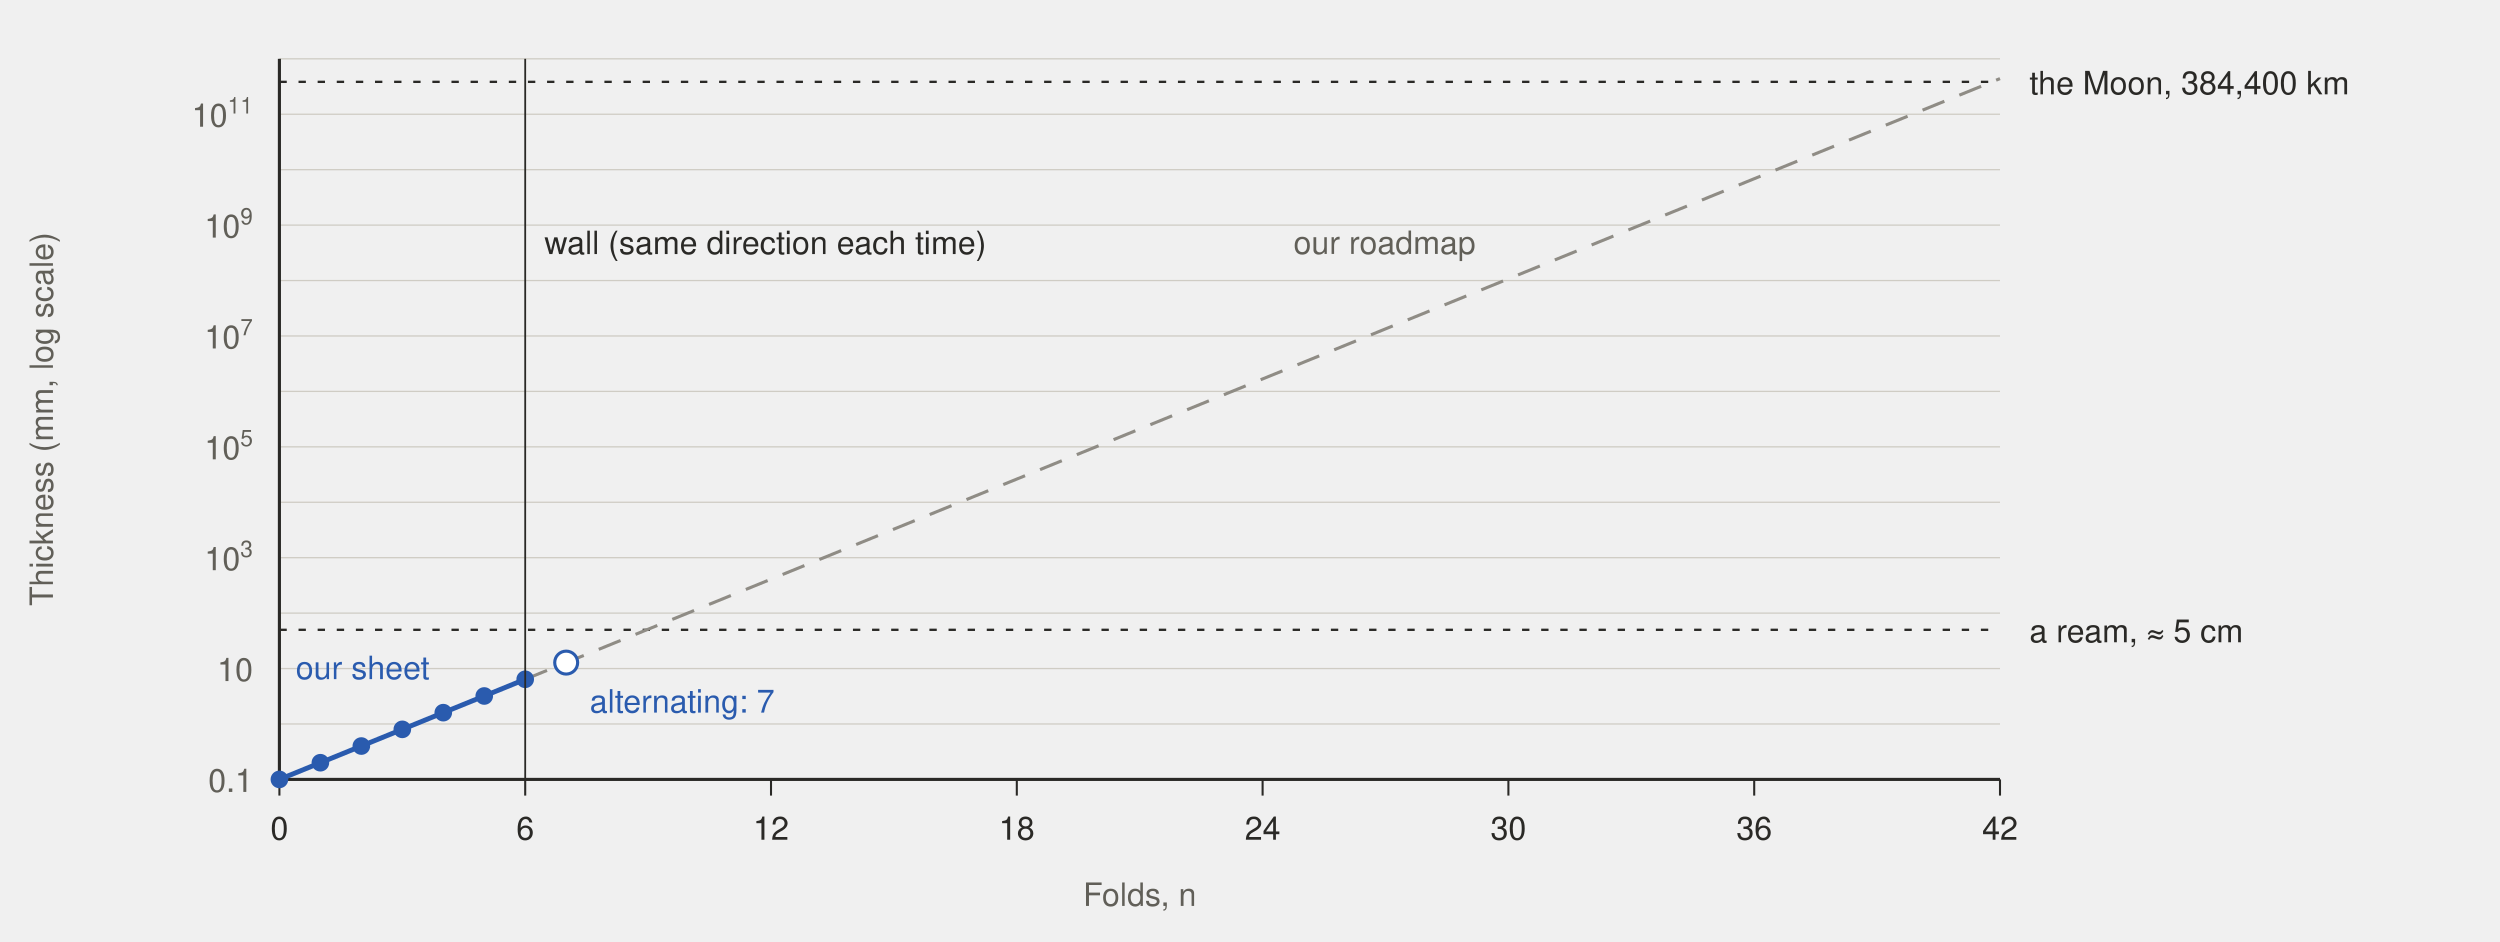
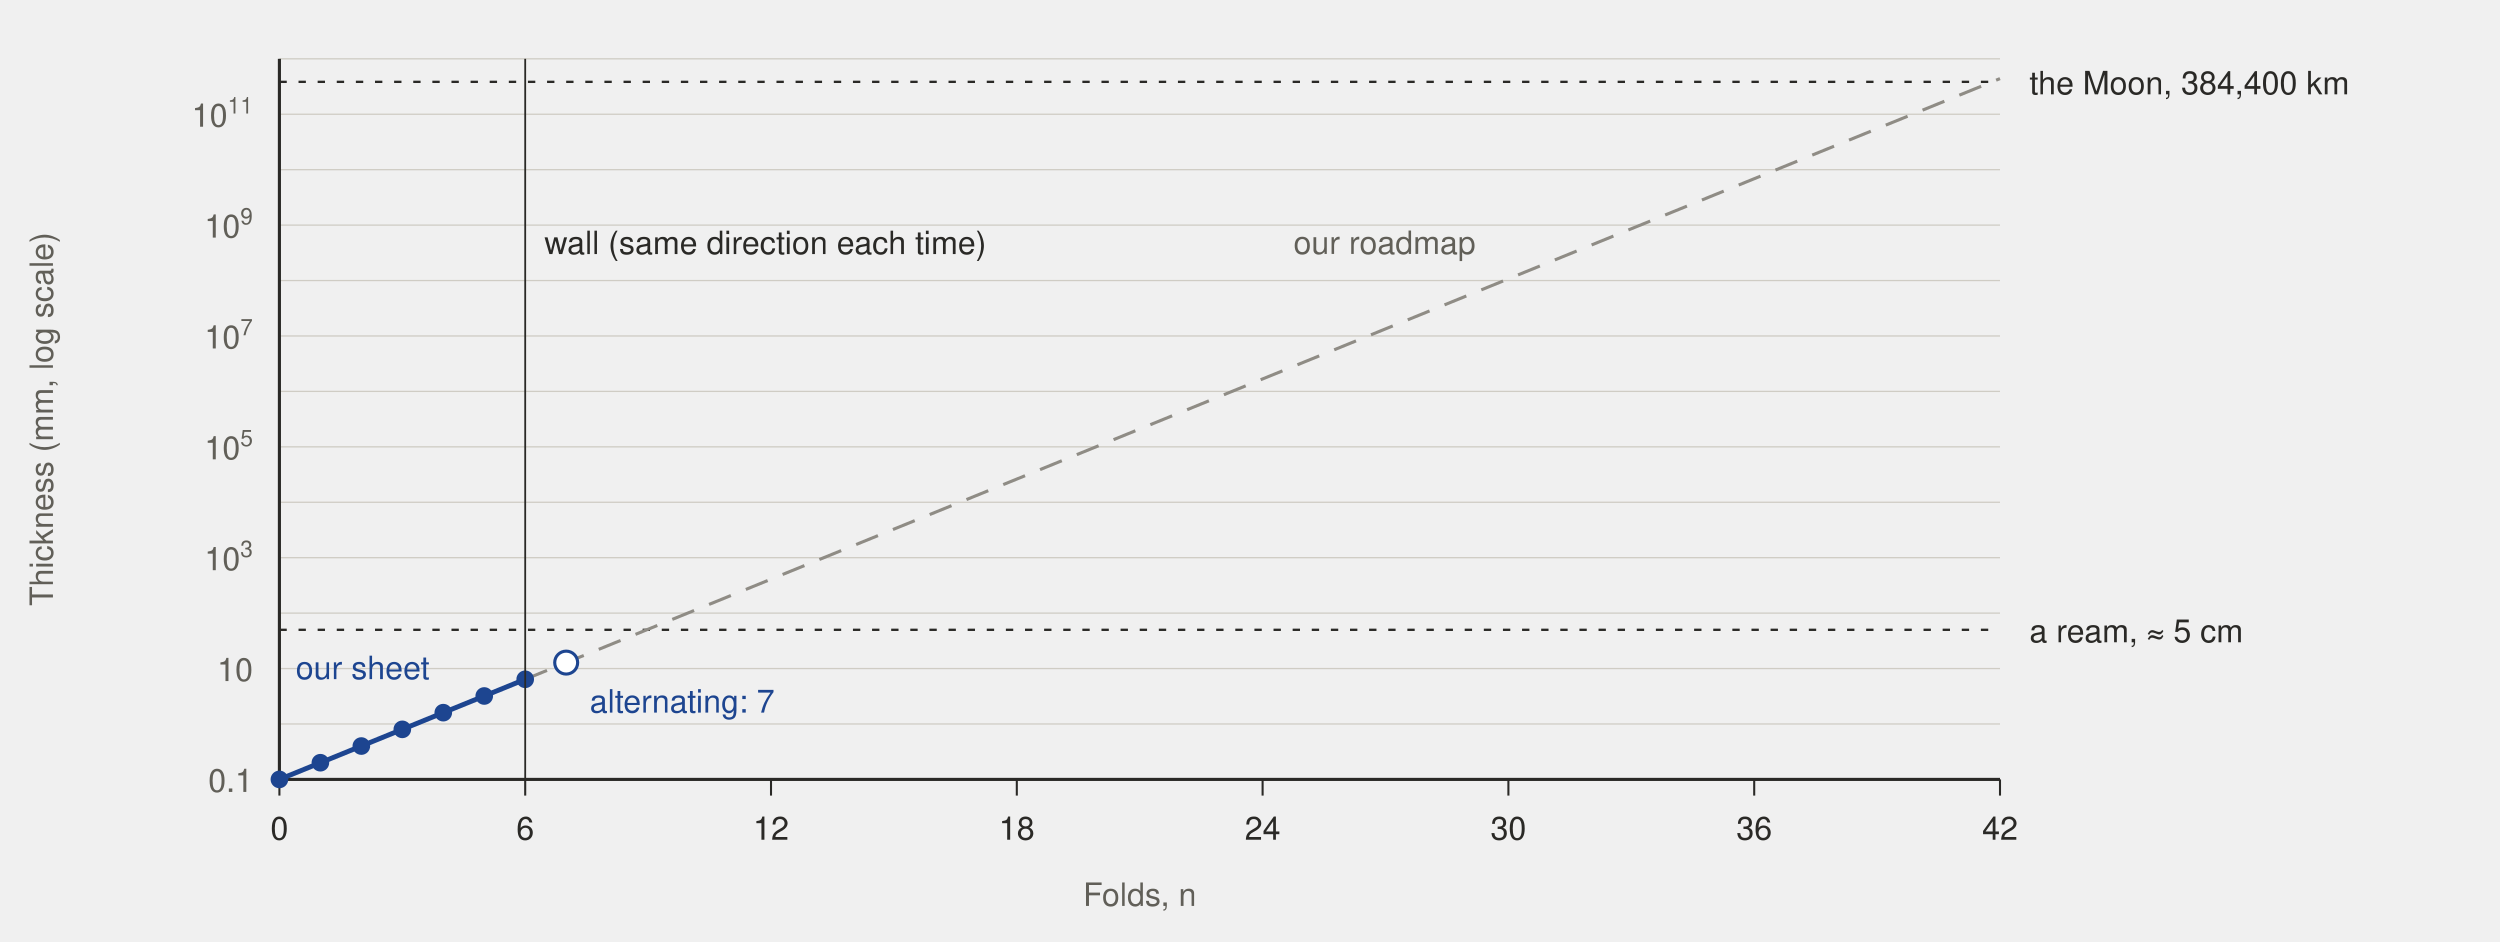
<svg xmlns="http://www.w3.org/2000/svg" viewBox="0 0 170 64" width="170mm" height="64mm" role="img" aria-label="Log plot of thickness against number of folds, from 0.1 millimetres to beyond the Moon, with a wall at six folds and an open dot at seven for alternating folds">
  <path d="M19 53H136" fill="none" stroke="#CFCCC4" stroke-width="0.088" />
  <text x="17.2" y="53.85" font-family="Hanken Grotesk, Helvetica, Arial, sans-serif" font-size="2.187" fill="#615F58" text-anchor="end">0.1</text>
  <path d="M19 49.231H136" fill="none" stroke="#CFCCC4" stroke-width="0.088" />
  <path d="M19 45.462H136" fill="none" stroke="#CFCCC4" stroke-width="0.088" />
  <text x="17.2" y="46.312" font-family="Hanken Grotesk, Helvetica, Arial, sans-serif" font-size="2.187" fill="#615F58" text-anchor="end">10</text>
  <path d="M19 41.692H136" fill="none" stroke="#CFCCC4" stroke-width="0.088" />
  <path d="M19 37.923H136" fill="none" stroke="#CFCCC4" stroke-width="0.088" />
  <text x="17.2" y="38.773" font-family="Hanken Grotesk, Helvetica, Arial, sans-serif" font-size="2.187" fill="#615F58" text-anchor="end">10<tspan dy="-0.9" font-size="1.552">3</tspan>
  </text>
  <path d="M19 34.154H136" fill="none" stroke="#CFCCC4" stroke-width="0.088" />
  <path d="M19 30.385H136" fill="none" stroke="#CFCCC4" stroke-width="0.088" />
  <text x="17.2" y="31.235" font-family="Hanken Grotesk, Helvetica, Arial, sans-serif" font-size="2.187" fill="#615F58" text-anchor="end">10<tspan dy="-0.9" font-size="1.552">5</tspan>
  </text>
  <path d="M19 26.615H136" fill="none" stroke="#CFCCC4" stroke-width="0.088" />
  <path d="M19 22.846H136" fill="none" stroke="#CFCCC4" stroke-width="0.088" />
  <text x="17.2" y="23.696" font-family="Hanken Grotesk, Helvetica, Arial, sans-serif" font-size="2.187" fill="#615F58" text-anchor="end">10<tspan dy="-0.9" font-size="1.552">7</tspan>
  </text>
  <path d="M19 19.077H136" fill="none" stroke="#CFCCC4" stroke-width="0.088" />
  <path d="M19 15.308H136" fill="none" stroke="#CFCCC4" stroke-width="0.088" />
  <text x="17.2" y="16.158" font-family="Hanken Grotesk, Helvetica, Arial, sans-serif" font-size="2.187" fill="#615F58" text-anchor="end">10<tspan dy="-0.9" font-size="1.552">9</tspan>
  </text>
  <path d="M19 11.538H136" fill="none" stroke="#CFCCC4" stroke-width="0.088" />
  <path d="M19 7.769H136" fill="none" stroke="#CFCCC4" stroke-width="0.088" />
  <text x="17.2" y="8.619" font-family="Hanken Grotesk, Helvetica, Arial, sans-serif" font-size="2.187" fill="#615F58" text-anchor="end">10<tspan dy="-0.9" font-size="1.552">11</tspan>
  </text>
  <path d="M19 4H136" fill="none" stroke="#CFCCC4" stroke-width="0.088" />
  <path d="M19 53v1.1" fill="none" stroke="#2A2926" stroke-width="0.141" />
  <text x="19" y="57.1" font-family="Hanken Grotesk, Helvetica, Arial, sans-serif" font-size="2.187" font-weight="400" fill="#2A2926" text-anchor="middle">0</text>
  <path d="M35.714 53v1.1" fill="none" stroke="#2A2926" stroke-width="0.141" />
  <text x="35.714" y="57.1" font-family="Hanken Grotesk, Helvetica, Arial, sans-serif" font-size="2.187" font-weight="400" fill="#2A2926" text-anchor="middle">6</text>
  <path d="M52.429 53v1.1" fill="none" stroke="#2A2926" stroke-width="0.141" />
  <text x="52.429" y="57.1" font-family="Hanken Grotesk, Helvetica, Arial, sans-serif" font-size="2.187" font-weight="400" fill="#2A2926" text-anchor="middle">12</text>
  <path d="M69.143 53v1.1" fill="none" stroke="#2A2926" stroke-width="0.141" />
  <text x="69.143" y="57.1" font-family="Hanken Grotesk, Helvetica, Arial, sans-serif" font-size="2.187" font-weight="400" fill="#2A2926" text-anchor="middle">18</text>
  <path d="M85.857 53v1.1" fill="none" stroke="#2A2926" stroke-width="0.141" />
  <text x="85.857" y="57.1" font-family="Hanken Grotesk, Helvetica, Arial, sans-serif" font-size="2.187" font-weight="400" fill="#2A2926" text-anchor="middle">24</text>
  <path d="M102.571 53v1.1" fill="none" stroke="#2A2926" stroke-width="0.141" />
  <text x="102.571" y="57.1" font-family="Hanken Grotesk, Helvetica, Arial, sans-serif" font-size="2.187" font-weight="400" fill="#2A2926" text-anchor="middle">30</text>
  <path d="M119.286 53v1.1" fill="none" stroke="#2A2926" stroke-width="0.141" />
  <text x="119.286" y="57.1" font-family="Hanken Grotesk, Helvetica, Arial, sans-serif" font-size="2.187" font-weight="400" fill="#2A2926" text-anchor="middle">36</text>
  <path d="M136 53v1.1" fill="none" stroke="#2A2926" stroke-width="0.141" />
  <text x="136" y="57.1" font-family="Hanken Grotesk, Helvetica, Arial, sans-serif" font-size="2.187" font-weight="400" fill="#2A2926" text-anchor="middle">42</text>
  <path d="M19 4V53H136" fill="none" stroke="#2A2926" stroke-width="0.212" />
  <text x="77.5" y="61.6" font-family="Hanken Grotesk, Helvetica, Arial, sans-serif" font-size="2.187" font-weight="400" fill="#615F58" text-anchor="middle">Folds, n</text>
  <text transform="translate(3.6 28.5) rotate(-90)" font-family="Hanken Grotesk, Helvetica, Arial, sans-serif" font-size="2.187" fill="#615F58" text-anchor="middle">Thickness (mm, log scale)</text>
  <path d="M19 42.827H136" fill="none" stroke="#2A2926" stroke-width="0.159" stroke-dasharray="0.5 0.8" />
  <text x="138" y="43.677" font-family="Hanken Grotesk, Helvetica, Arial, sans-serif" font-size="2.187" font-weight="400" fill="#2A2926">a ream, ≈ 5 cm</text>
  <path d="M19 5.565H136" fill="none" stroke="#2A2926" stroke-width="0.159" stroke-dasharray="0.5 0.8" />
  <text x="138" y="6.415" font-family="Hanken Grotesk, Helvetica, Arial, sans-serif" font-size="2.187" font-weight="400" fill="#2A2926">the Moon, 384,400 km</text>
  <path d="M35.714 46.192L38.5 45.057L41.286 43.923L44.071 42.788L46.857 41.653L49.643 40.519L52.429 39.384L55.214 38.25L58 37.115L60.786 35.98L63.571 34.846L66.357 33.711L69.143 32.576L71.929 31.442L74.714 30.307L77.5 29.172L80.286 28.038L83.071 26.903L85.857 25.768L88.643 24.634L91.429 23.499L94.214 22.364L97 21.23L99.786 20.095L102.571 18.96L105.357 17.826L108.143 16.691L110.929 15.556L113.714 14.422L116.5 13.287L119.286 12.153L122.071 11.018L124.857 9.883L127.643 8.749L130.429 7.614L133.214 6.479L136 5.345" fill="none" stroke="#8F8C85" stroke-width="0.212" stroke-dasharray="1.6 1.1" />
-   <path d="M19 53L21.786 51.865L24.571 50.731L27.357 49.596L30.143 48.461L32.929 47.327L35.714 46.192" fill="none" stroke="#2A5BAE" stroke-width="0.335" />
-   <circle cx="19" cy="53" r="0.6" fill="#2A5BAE" />
-   <circle cx="21.786" cy="51.865" r="0.6" fill="#2A5BAE" />
-   <circle cx="24.571" cy="50.731" r="0.6" fill="#2A5BAE" />
-   <circle cx="27.357" cy="49.596" r="0.6" fill="#2A5BAE" />
-   <circle cx="30.143" cy="48.461" r="0.6" fill="#2A5BAE" />
-   <circle cx="32.929" cy="47.327" r="0.6" fill="#2A5BAE" />
-   <circle cx="35.714" cy="46.192" r="0.6" fill="#2A5BAE" />
+   <path d="M19 53L21.786 51.865L24.571 50.731L27.357 49.596L30.143 48.461L32.929 47.327L35.714 46.192" fill="none" stroke="#1D4590" stroke-width="0.335" />
+   <circle cx="19" cy="53" r="0.6" fill="#1D4590" />
+   <circle cx="21.786" cy="51.865" r="0.6" fill="#1D4590" />
+   <circle cx="24.571" cy="50.731" r="0.6" fill="#1D4590" />
+   <circle cx="27.357" cy="49.596" r="0.6" fill="#1D4590" />
+   <circle cx="30.143" cy="48.461" r="0.6" fill="#1D4590" />
+   <circle cx="32.929" cy="47.327" r="0.6" fill="#1D4590" />
+   <circle cx="35.714" cy="46.192" r="0.6" fill="#1D4590" />
  <path d="M35.714 4V53" fill="none" stroke="#2A2926" stroke-width="0.123" />
  <text x="37.014" y="17.279" font-family="Hanken Grotesk, Helvetica, Arial, sans-serif" font-size="2.187" font-weight="400" fill="#2A2926">wall (same direction each time)</text>
-   <circle cx="38.5" cy="45.057" r="0.78" fill="#fff" stroke="#2A5BAE" stroke-width="0.212" />
-   <text x="40.1" y="48.457" font-family="Hanken Grotesk, Helvetica, Arial, sans-serif" font-size="2.187" font-weight="400" fill="#2A5BAE">alternating: 7</text>
-   <text x="20.114" y="46.181" font-family="Hanken Grotesk, Helvetica, Arial, sans-serif" font-size="2.187" font-weight="500" fill="#2A5BAE">our sheet</text>
+   <circle cx="38.5" cy="45.057" r="0.78" fill="#fff" stroke="#1D4590" stroke-width="0.212" />
+   <text x="40.1" y="48.457" font-family="Hanken Grotesk, Helvetica, Arial, sans-serif" font-size="2.187" font-weight="400" fill="#1D4590">alternating: 7</text>
+   <text x="20.114" y="46.181" font-family="Hanken Grotesk, Helvetica, Arial, sans-serif" font-size="2.187" font-weight="500" fill="#1D4590">our sheet</text>
  <text x="100.343" y="17.268" font-family="Hanken Grotesk, Helvetica, Arial, sans-serif" font-size="2.187" font-weight="400" fill="#615F58" text-anchor="end">our roadmap</text>
</svg>
